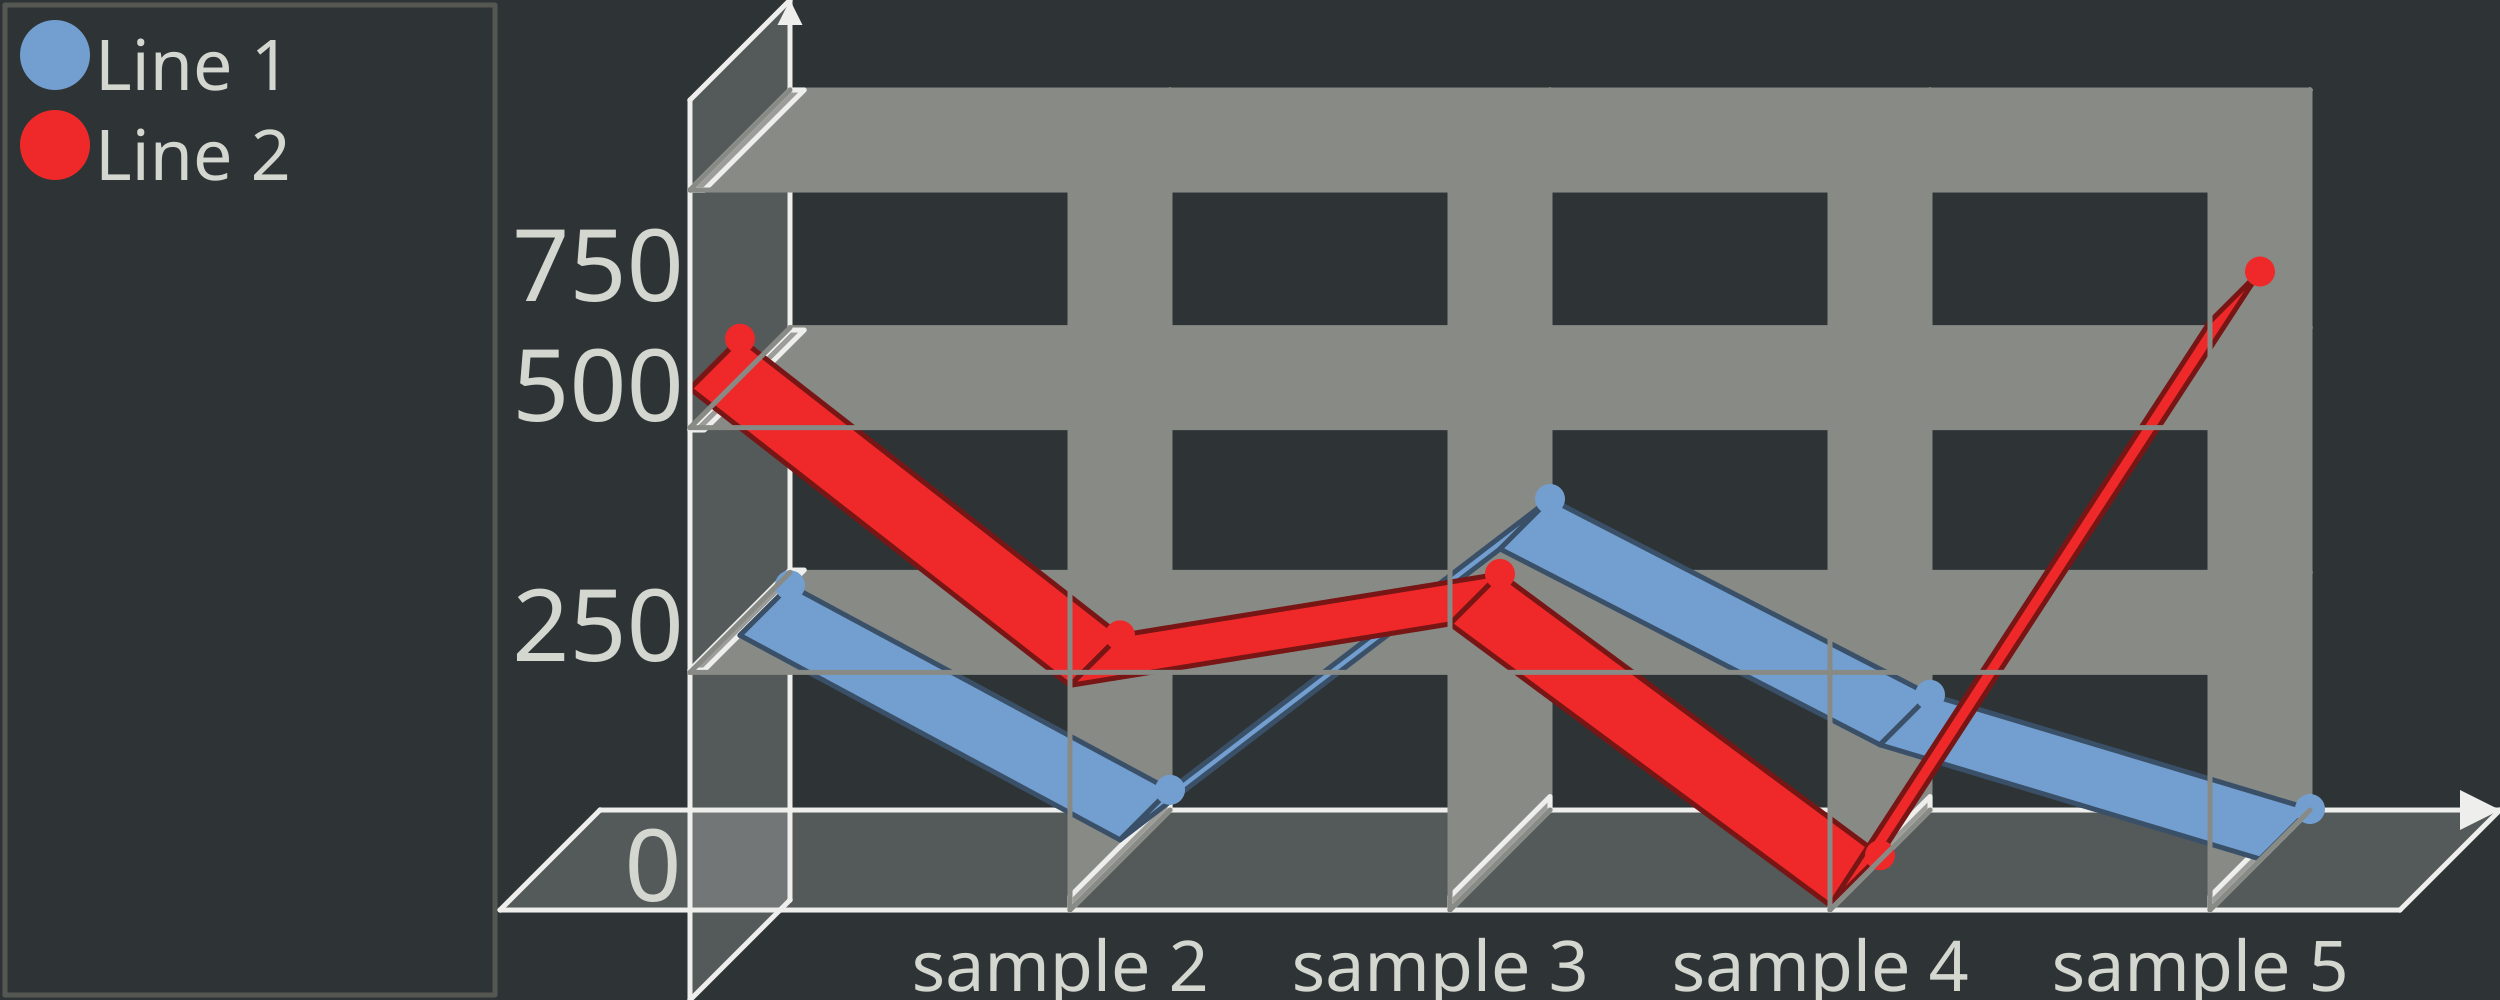
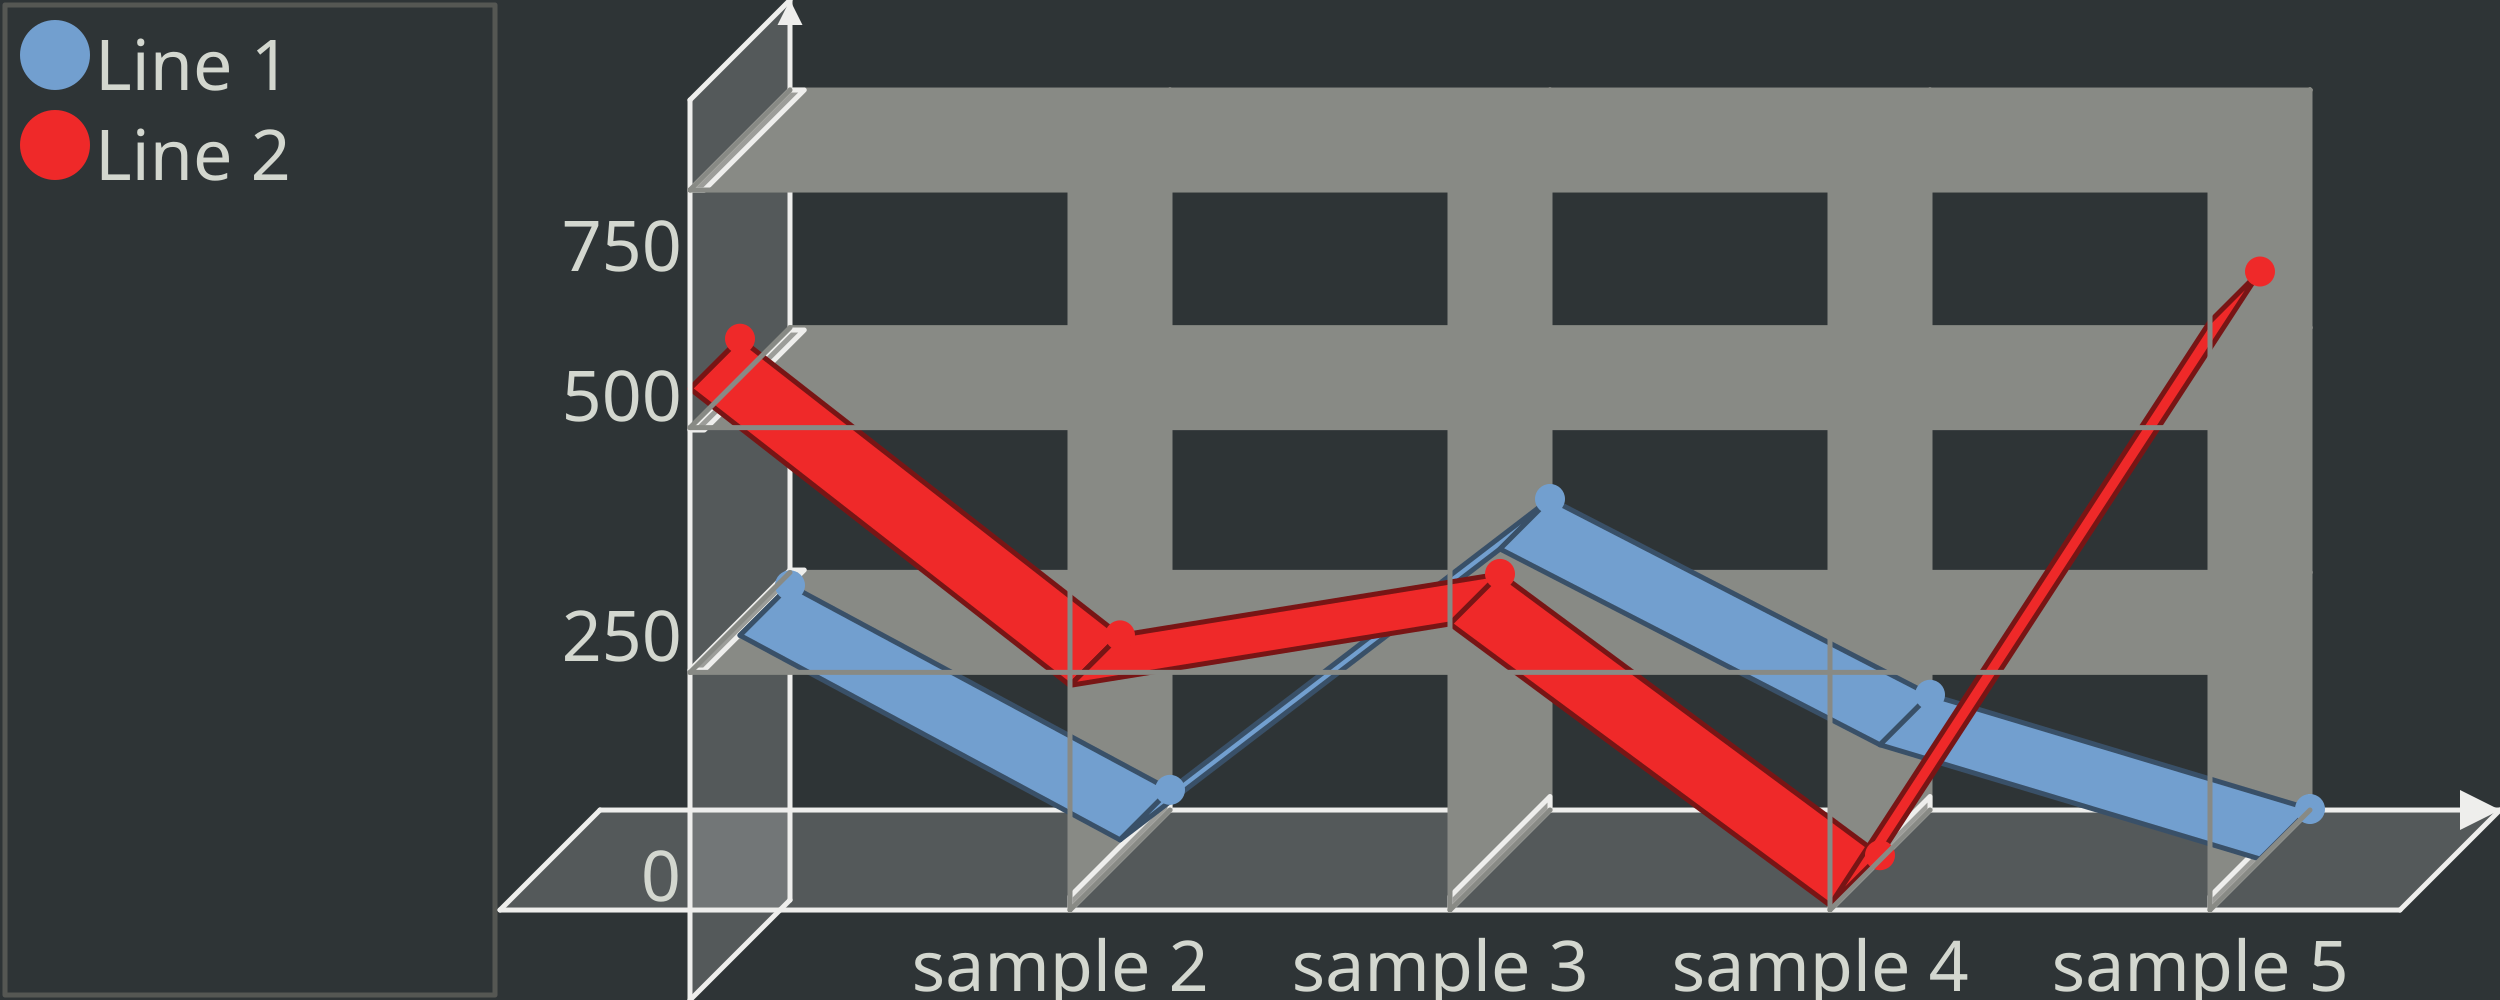
<svg xmlns="http://www.w3.org/2000/svg" width="500" height="200" version="1.0" id="ezcGraph">
  <defs />
  <g id="chart" color-rendering="optimizeQuality" shape-rendering="geometricPrecision" text-rendering="optimizeLegibility">
    <path d=" M 0,200 L 0,0 L 500,0 L 500,200 L 0,200 z " style="fill: #2e3436; fill-opacity: 1.00; stroke: none;" />
    <path d=" M 1,199 L 1,1 L 99,1 L 99,199 L 1,199 z " style="fill: none; stroke: #555753; stroke-width: 1; stroke-opacity: 1.00; stroke-linecap: round; stroke-linejoin: round;" />
    <path d=" M 2,198 L 2,2 L 98,2 L 98,198 L 2,198 z " style="fill: #000000; fill-opacity: 0.00; stroke: none;" />
    <ellipse cx="11" cy="11" rx="7" ry="7" style="fill: #729fcf; fill-opacity: 1.00; stroke: none;" />
    <ellipse cx="11" cy="29" rx="7" ry="7" style="fill: #ef2929; fill-opacity: 1.00; stroke: none;" />
    <path d=" M 100,182 L 120,162 L 500,162 L 480,182 L 100,182 z " style="fill: #eeeeec; fill-opacity: 0.20; stroke: none;" />
    <path d=" M 120,162 L 500,162" style="fill: none; stroke: #eeeeec; stroke-width: 1; stroke-opacity: 1.00; stroke-linecap: round; stroke-linejoin: round;" />
    <path d=" M 492,166 L 500,162 L 492,158 L 492,166 z " style="fill: #eeeeec; fill-opacity: 1.00; stroke: none;" />
+     <path d=" M 138,200 L 158,180 L 158,0 L 138,20 L 138,200 z " style="fill: #eeeeec; fill-opacity: 0.20; stroke: none;" />
+     <path d=" M 158,180 L 158,0" style="fill: none; stroke: #eeeeec; stroke-width: 1; stroke-opacity: 1.00; stroke-linecap: round; stroke-linejoin: round;" />
+     <path d=" M 155.5,5 L 158,0 L 160.5,5 L 155.5,5 z " style="fill: #eeeeec; fill-opacity: 1.00; stroke: none;" />
    <path d=" M 234,18 L 214,38 L 214,182 L 234,162 L 234,18 z " style="fill: #888a85; fill-opacity: 1.00; stroke: none;" />
    <path d=" M 234,162 L 234,18" style="fill: none; stroke: #888a85; stroke-width: 1; stroke-opacity: 1.00; stroke-linecap: round; stroke-linejoin: round;" />
    <path d=" M 214,179.3 L 234,159.3 L 234,162 L 214,182 L 214,179.3 z " style="fill: #eeeeec; fill-opacity: 0.20; stroke: none;" />
    <path d=" M 214,179.3 L 234,159.3 L 234,162 L 214,182 L 214,179.3 z " style="fill: none; stroke: #eeeeec; stroke-width: 1; stroke-opacity: 1.00; stroke-linecap: round; stroke-linejoin: round;" />
    <path d=" M 310,18 L 290,38 L 290,182 L 310,162 L 310,18 z " style="fill: #888a85; fill-opacity: 1.00; stroke: none;" />
    <path d=" M 310,162 L 310,18" style="fill: none; stroke: #888a85; stroke-width: 1; stroke-opacity: 1.00; stroke-linecap: round; stroke-linejoin: round;" />
    <path d=" M 290,179.3 L 310,159.3 L 310,162 L 290,182 L 290,179.3 z " style="fill: #eeeeec; fill-opacity: 0.20; stroke: none;" />
    <path d=" M 290,179.3 L 310,159.3 L 310,162 L 290,182 L 290,179.3 z " style="fill: none; stroke: #eeeeec; stroke-width: 1; stroke-opacity: 1.00; stroke-linecap: round; stroke-linejoin: round;" />
    <path d=" M 386,18 L 366,38 L 366,182 L 386,162 L 386,18 z " style="fill: #888a85; fill-opacity: 1.00; stroke: none;" />
    <path d=" M 386,162 L 386,18" style="fill: none; stroke: #888a85; stroke-width: 1; stroke-opacity: 1.00; stroke-linecap: round; stroke-linejoin: round;" />
    <path d=" M 366,179.3 L 386,159.3 L 386,162 L 366,182 L 366,179.3 z " style="fill: #eeeeec; fill-opacity: 0.20; stroke: none;" />
    <path d=" M 366,179.3 L 386,159.3 L 386,162 L 366,182 L 366,179.3 z " style="fill: none; stroke: #eeeeec; stroke-width: 1; stroke-opacity: 1.00; stroke-linecap: round; stroke-linejoin: round;" />
    <path d=" M 462,18 L 442,38 L 442,182 L 462,162 L 462,18 z " style="fill: #888a85; fill-opacity: 1.00; stroke: none;" />
    <path d=" M 462,162 L 462,18" style="fill: none; stroke: #888a85; stroke-width: 1; stroke-opacity: 1.00; stroke-linecap: round; stroke-linejoin: round;" />
    <path d=" M 442,179.3 L 462,159.3 L 462,162 L 442,182 L 442,179.3 z " style="fill: #eeeeec; fill-opacity: 0.20; stroke: none;" />
    <path d=" M 442,179.3 L 462,159.3 L 462,162 L 442,182 L 442,179.3 z " style="fill: none; stroke: #eeeeec; stroke-width: 1; stroke-opacity: 1.00; stroke-linecap: round; stroke-linejoin: round;" />
-     <path d=" M 138,200 L 158,180 L 158,0 L 138,20 L 138,200 z " style="fill: #eeeeec; fill-opacity: 0.20; stroke: none;" />
-     <path d=" M 158,180 L 158,0" style="fill: none; stroke: #eeeeec; stroke-width: 1; stroke-opacity: 1.00; stroke-linecap: round; stroke-linejoin: round;" />
-     <path d=" M 155.5,5 L 158,0 L 160.5,5 L 155.5,5 z " style="fill: #eeeeec; fill-opacity: 1.00; stroke: none;" />
    <path d=" M 158,114.48 L 138,134.48 L 442,134.48 L 462,114.48 L 158,114.48 z " style="fill: #888a85; fill-opacity: 1.00; stroke: none;" />
    <path d=" M 462,114.48 L 158,114.48" style="fill: none; stroke: #888a85; stroke-width: 1; stroke-opacity: 1.00; stroke-linecap: round; stroke-linejoin: round;" />
    <path d=" M 138,134 L 158,114 L 160.85,114 L 140.85,134 L 138,134 z " style="fill: #eeeeec; fill-opacity: 0.20; stroke: none;" />
    <path d=" M 138,134 L 158,114 L 160.85,114 L 140.85,134 L 138,134 z " style="fill: none; stroke: #eeeeec; stroke-width: 1; stroke-opacity: 1.00; stroke-linecap: round; stroke-linejoin: round;" />
    <path d=" M 158,65.52 L 138,85.52 L 442,85.52 L 462,65.52 L 158,65.52 z " style="fill: #888a85; fill-opacity: 1.00; stroke: none;" />
    <path d=" M 462,65.52 L 158,65.52" style="fill: none; stroke: #888a85; stroke-width: 1; stroke-opacity: 1.00; stroke-linecap: round; stroke-linejoin: round;" />
    <path d=" M 138,86 L 158,66 L 160.85,66 L 140.85,86 L 138,86 z " style="fill: #eeeeec; fill-opacity: 0.20; stroke: none;" />
    <path d=" M 138,86 L 158,66 L 160.85,66 L 140.85,86 L 138,86 z " style="fill: none; stroke: #eeeeec; stroke-width: 1; stroke-opacity: 1.00; stroke-linecap: round; stroke-linejoin: round;" />
    <path d=" M 158,18 L 138,38 L 442,38 L 462,18 L 158,18 z " style="fill: #888a85; fill-opacity: 1.00; stroke: none;" />
    <path d=" M 462,18 L 158,18" style="fill: none; stroke: #888a85; stroke-width: 1; stroke-opacity: 1.00; stroke-linecap: round; stroke-linejoin: round;" />
    <path d=" M 138,38 L 158,18 L 160.85,18 L 140.85,38 L 138,38 z " style="fill: #eeeeec; fill-opacity: 0.20; stroke: none;" />
    <path d=" M 138,38 L 158,18 L 160.85,18 L 140.85,38 L 138,38 z " style="fill: none; stroke: #eeeeec; stroke-width: 1; stroke-opacity: 1.00; stroke-linecap: round; stroke-linejoin: round;" />
    <path d=" M 158,117.072 L 148,127.072 L 148,127.072 L 158,117.072 L 158,117.072 z " style="fill: #729fcf; fill-opacity: 1.00; stroke: none;" />
    <path d=" M 158,117.072 L 148,127.072 L 148,127.072 L 158,117.072 L 158,117.072 z " style="fill: none; stroke: #395068; stroke-width: 1; stroke-opacity: 1.00; stroke-linecap: round; stroke-linejoin: round;" />
    <path d=" M 158,117.072 L 148,127.072 L 224,167.968 L 234,157.968 L 158,117.072 z " style="fill: #729fcf; fill-opacity: 1.00; stroke: none;" />
    <path d=" M 158,117.072 L 148,127.072 L 224,167.968 L 234,157.968 L 158,117.072 z " style="fill: none; stroke: #395068; stroke-width: 1; stroke-opacity: 1.00; stroke-linecap: round; stroke-linejoin: round;" />
    <path d=" M 234,157.968 L 224,167.968 L 300,109.792 L 310,99.792 L 234,157.968 z " style="fill: #729fcf; fill-opacity: 1.00; stroke: none;" />
    <path d=" M 234,157.968 L 224,167.968 L 300,109.792 L 310,99.792 L 234,157.968 z " style="fill: none; stroke: #395068; stroke-width: 1; stroke-opacity: 1.00; stroke-linecap: round; stroke-linejoin: round;" />
    <path d=" M 310,99.792 L 300,109.792 L 376,148.96 L 386,138.96 L 310,99.792 z " style="fill: #729fcf; fill-opacity: 1.00; stroke: none;" />
    <path d=" M 310,99.792 L 300,109.792 L 376,148.96 L 386,138.96 L 310,99.792 z " style="fill: none; stroke: #395068; stroke-width: 1; stroke-opacity: 1.00; stroke-linecap: round; stroke-linejoin: round;" />
    <path d=" M 386,138.96 L 376,148.96 L 452,171.808 L 462,161.808 L 386,138.96 z " style="fill: #729fcf; fill-opacity: 1.00; stroke: none;" />
    <path d=" M 386,138.96 L 376,148.96 L 452,171.808 L 462,161.808 L 386,138.96 z " style="fill: none; stroke: #395068; stroke-width: 1; stroke-opacity: 1.00; stroke-linecap: round; stroke-linejoin: round;" />
    <path d=" M 148,67.744 L 138,77.744 L 138,77.744 L 148,67.744 L 148,67.744 z " style="fill: #ef2929; fill-opacity: 1.00; stroke: none;" />
    <path d=" M 148,67.744 L 138,77.744 L 138,77.744 L 148,67.744 L 148,67.744 z " style="fill: none; stroke: #781515; stroke-width: 1; stroke-opacity: 1.00; stroke-linecap: round; stroke-linejoin: round;" />
    <path d=" M 148,67.744 L 138,77.744 L 214,137.072 L 224,127.072 L 148,67.744 z " style="fill: #ef2929; fill-opacity: 1.00; stroke: none;" />
    <path d=" M 148,67.744 L 138,77.744 L 214,137.072 L 224,127.072 L 148,67.744 z " style="fill: none; stroke: #781515; stroke-width: 1; stroke-opacity: 1.00; stroke-linecap: round; stroke-linejoin: round;" />
    <path d=" M 224,127.072 L 214,137.072 L 290,124.784 L 300,114.784 L 224,127.072 z " style="fill: #ef2929; fill-opacity: 1.00; stroke: none;" />
    <path d=" M 224,127.072 L 214,137.072 L 290,124.784 L 300,114.784 L 224,127.072 z " style="fill: none; stroke: #781515; stroke-width: 1; stroke-opacity: 1.00; stroke-linecap: round; stroke-linejoin: round;" />
    <path d=" M 300,114.784 L 290,124.784 L 366,181.04 L 376,171.04 L 300,114.784 z " style="fill: #ef2929; fill-opacity: 1.00; stroke: none;" />
    <path d=" M 300,114.784 L 290,124.784 L 366,181.04 L 376,171.04 L 300,114.784 z " style="fill: none; stroke: #781515; stroke-width: 1; stroke-opacity: 1.00; stroke-linecap: round; stroke-linejoin: round;" />
    <path d=" M 376,171.04 L 366,181.04 L 442,64.304 L 452,54.304 L 376,171.04 z " style="fill: #ef2929; fill-opacity: 1.00; stroke: none;" />
    <path d=" M 376,171.04 L 366,181.04 L 442,64.304 L 452,54.304 L 376,171.04 z " style="fill: none; stroke: #781515; stroke-width: 1; stroke-opacity: 1.00; stroke-linecap: round; stroke-linejoin: round;" />
    <ellipse cx="158" cy="117.072" rx="3" ry="3" style="fill: #729fcf; fill-opacity: 1.00; stroke: none;" />
    <ellipse cx="234" cy="157.968" rx="3" ry="3" style="fill: #729fcf; fill-opacity: 1.00; stroke: none;" />
    <ellipse cx="310" cy="99.792" rx="3" ry="3" style="fill: #729fcf; fill-opacity: 1.00; stroke: none;" />
    <ellipse cx="386" cy="138.96" rx="3" ry="3" style="fill: #729fcf; fill-opacity: 1.00; stroke: none;" />
    <ellipse cx="462" cy="161.808" rx="3" ry="3" style="fill: #729fcf; fill-opacity: 1.00; stroke: none;" />
    <ellipse cx="148" cy="67.744" rx="3" ry="3" style="fill: #ef2929; fill-opacity: 1.00; stroke: none;" />
    <ellipse cx="224" cy="127.072" rx="3" ry="3" style="fill: #ef2929; fill-opacity: 1.00; stroke: none;" />
    <ellipse cx="300" cy="114.784" rx="3" ry="3" style="fill: #ef2929; fill-opacity: 1.00; stroke: none;" />
    <ellipse cx="376" cy="171.04" rx="3" ry="3" style="fill: #ef2929; fill-opacity: 1.00; stroke: none;" />
    <ellipse cx="452" cy="54.304" rx="3" ry="3" style="fill: #ef2929; fill-opacity: 1.00; stroke: none;" />
    <path d=" M 500,162 L 480,182" style="fill: none; stroke: #eeeeec; stroke-width: 1; stroke-opacity: 1.00; stroke-linecap: round; stroke-linejoin: round;" />
    <path d=" M 480,182 L 100,182" style="fill: none; stroke: #eeeeec; stroke-width: 1; stroke-opacity: 1.00; stroke-linecap: round; stroke-linejoin: round;" />
    <path d=" M 100,182 L 120,162" style="fill: none; stroke: #eeeeec; stroke-width: 1; stroke-opacity: 1.00; stroke-linecap: round; stroke-linejoin: round;" />
+     <path d=" M 158,0 L 138,20" style="fill: none; stroke: #eeeeec; stroke-width: 1; stroke-opacity: 1.00; stroke-linecap: round; stroke-linejoin: round;" />
+     <path d=" M 138,20 L 138,200" style="fill: none; stroke: #eeeeec; stroke-width: 1; stroke-opacity: 1.00; stroke-linecap: round; stroke-linejoin: round;" />
+     <path d=" M 138,200 L 158,180" style="fill: none; stroke: #eeeeec; stroke-width: 1; stroke-opacity: 1.00; stroke-linecap: round; stroke-linejoin: round;" />
    <path d=" M 214,38 L 214,182" style="fill: none; stroke: #888a85; stroke-width: 1; stroke-opacity: 1.00; stroke-linecap: round; stroke-linejoin: round;" />
    <path d=" M 214,182 L 234,162" style="fill: none; stroke: #888a85; stroke-width: 1; stroke-opacity: 1.00; stroke-linecap: round; stroke-linejoin: round;" />
    <path d=" M 234,18 L 214,38" style="fill: none; stroke: #888a85; stroke-width: 1; stroke-opacity: 1.00; stroke-linecap: round; stroke-linejoin: round;" />
    <path d=" M 290,38 L 290,182" style="fill: none; stroke: #888a85; stroke-width: 1; stroke-opacity: 1.00; stroke-linecap: round; stroke-linejoin: round;" />
    <path d=" M 290,182 L 310,162" style="fill: none; stroke: #888a85; stroke-width: 1; stroke-opacity: 1.00; stroke-linecap: round; stroke-linejoin: round;" />
    <path d=" M 310,18 L 290,38" style="fill: none; stroke: #888a85; stroke-width: 1; stroke-opacity: 1.00; stroke-linecap: round; stroke-linejoin: round;" />
    <path d=" M 366,38 L 366,182" style="fill: none; stroke: #888a85; stroke-width: 1; stroke-opacity: 1.00; stroke-linecap: round; stroke-linejoin: round;" />
    <path d=" M 366,182 L 386,162" style="fill: none; stroke: #888a85; stroke-width: 1; stroke-opacity: 1.00; stroke-linecap: round; stroke-linejoin: round;" />
    <path d=" M 386,18 L 366,38" style="fill: none; stroke: #888a85; stroke-width: 1; stroke-opacity: 1.00; stroke-linecap: round; stroke-linejoin: round;" />
    <path d=" M 442,38 L 442,182" style="fill: none; stroke: #888a85; stroke-width: 1; stroke-opacity: 1.00; stroke-linecap: round; stroke-linejoin: round;" />
    <path d=" M 442,182 L 462,162" style="fill: none; stroke: #888a85; stroke-width: 1; stroke-opacity: 1.00; stroke-linecap: round; stroke-linejoin: round;" />
    <path d=" M 462,18 L 442,38" style="fill: none; stroke: #888a85; stroke-width: 1; stroke-opacity: 1.00; stroke-linecap: round; stroke-linejoin: round;" />
-     <path d=" M 158,0 L 138,20" style="fill: none; stroke: #eeeeec; stroke-width: 1; stroke-opacity: 1.00; stroke-linecap: round; stroke-linejoin: round;" />
-     <path d=" M 138,20 L 138,200" style="fill: none; stroke: #eeeeec; stroke-width: 1; stroke-opacity: 1.00; stroke-linecap: round; stroke-linejoin: round;" />
-     <path d=" M 138,200 L 158,180" style="fill: none; stroke: #eeeeec; stroke-width: 1; stroke-opacity: 1.00; stroke-linecap: round; stroke-linejoin: round;" />
    <path d=" M 138,134.48 L 442,134.48" style="fill: none; stroke: #888a85; stroke-width: 1; stroke-opacity: 1.00; stroke-linecap: round; stroke-linejoin: round;" />
    <path d=" M 442,134.48 L 462,114.48" style="fill: none; stroke: #888a85; stroke-width: 1; stroke-opacity: 1.00; stroke-linecap: round; stroke-linejoin: round;" />
    <path d=" M 158,114.48 L 138,134.48" style="fill: none; stroke: #888a85; stroke-width: 1; stroke-opacity: 1.00; stroke-linecap: round; stroke-linejoin: round;" />
    <path d=" M 138,85.52 L 442,85.52" style="fill: none; stroke: #888a85; stroke-width: 1; stroke-opacity: 1.00; stroke-linecap: round; stroke-linejoin: round;" />
    <path d=" M 442,85.52 L 462,65.52" style="fill: none; stroke: #888a85; stroke-width: 1; stroke-opacity: 1.00; stroke-linecap: round; stroke-linejoin: round;" />
    <path d=" M 158,65.52 L 138,85.52" style="fill: none; stroke: #888a85; stroke-width: 1; stroke-opacity: 1.00; stroke-linecap: round; stroke-linejoin: round;" />
    <path d=" M 138,38 L 442,38" style="fill: none; stroke: #888a85; stroke-width: 1; stroke-opacity: 1.00; stroke-linecap: round; stroke-linejoin: round;" />
    <path d=" M 442,38 L 462,18" style="fill: none; stroke: #888a85; stroke-width: 1; stroke-opacity: 1.00; stroke-linecap: round; stroke-linejoin: round;" />
    <path d=" M 158,18 L 138,38" style="fill: none; stroke: #888a85; stroke-width: 1; stroke-opacity: 1.00; stroke-linecap: round; stroke-linejoin: round;" />
    <text x="19" text-length="46.2px" y="18" style="font-size: 14px; font-family: sans-serif; fill: #d3d7cf; fill-opacity: 1.00; stroke: none;">Line 1</text>
    <text x="19" text-length="46.2px" y="36" style="font-size: 14px; font-family: sans-serif; fill: #d3d7cf; fill-opacity: 1.00; stroke: none;">Line 2</text>
    <text x="182.32" text-length="63.36px" y="198.2" style="font-size: 14px; font-family: sans-serif; fill: #d3d7cf; fill-opacity: 1.00; stroke: none;">sample 2</text>
    <text x="258.32" text-length="63.36px" y="198.2" style="font-size: 14px; font-family: sans-serif; fill: #d3d7cf; fill-opacity: 1.00; stroke: none;">sample 3</text>
    <text x="334.32" text-length="63.36px" y="198.2" style="font-size: 14px; font-family: sans-serif; fill: #d3d7cf; fill-opacity: 1.00; stroke: none;">sample 4</text>
    <text x="410.32" text-length="63.36px" y="198.2" style="font-size: 14px; font-family: sans-serif; fill: #d3d7cf; fill-opacity: 1.00; stroke: none;">sample 5</text>
-     <text x="124.88" text-length="11.22px" y="180.2" style="font-size: 20px; font-family: sans-serif; fill: #d3d7cf; fill-opacity: 1.00; stroke: none;">0</text>
-     <text x="102.44" text-length="33.66px" y="132.2" style="font-size: 20px; font-family: sans-serif; fill: #d3d7cf; fill-opacity: 1.00; stroke: none;">250</text>
-     <text x="102.44" text-length="33.66px" y="84.2" style="font-size: 20px; font-family: sans-serif; fill: #d3d7cf; fill-opacity: 1.00; stroke: none;">500</text>
-     <text x="102.44" text-length="33.66px" y="60.2" style="font-size: 20px; font-family: sans-serif; fill: #d3d7cf; fill-opacity: 1.00; stroke: none;">750</text>
+     <text x="128.18" text-length="7.92px" y="180.2" style="font-size: 14px; font-family: sans-serif; fill: #d3d7cf; fill-opacity: 1.00; stroke: none;">0</text>
+     <text x="112.34" text-length="23.76px" y="132.2" style="font-size: 14px; font-family: sans-serif; fill: #d3d7cf; fill-opacity: 1.00; stroke: none;">250</text>
+     <text x="112.34" text-length="23.76px" y="84.2" style="font-size: 14px; font-family: sans-serif; fill: #d3d7cf; fill-opacity: 1.00; stroke: none;">500</text>
+     <text x="112.34" text-length="23.76px" y="54.2" style="font-size: 14px; font-family: sans-serif; fill: #d3d7cf; fill-opacity: 1.00; stroke: none;">750</text>
  </g>
</svg>
